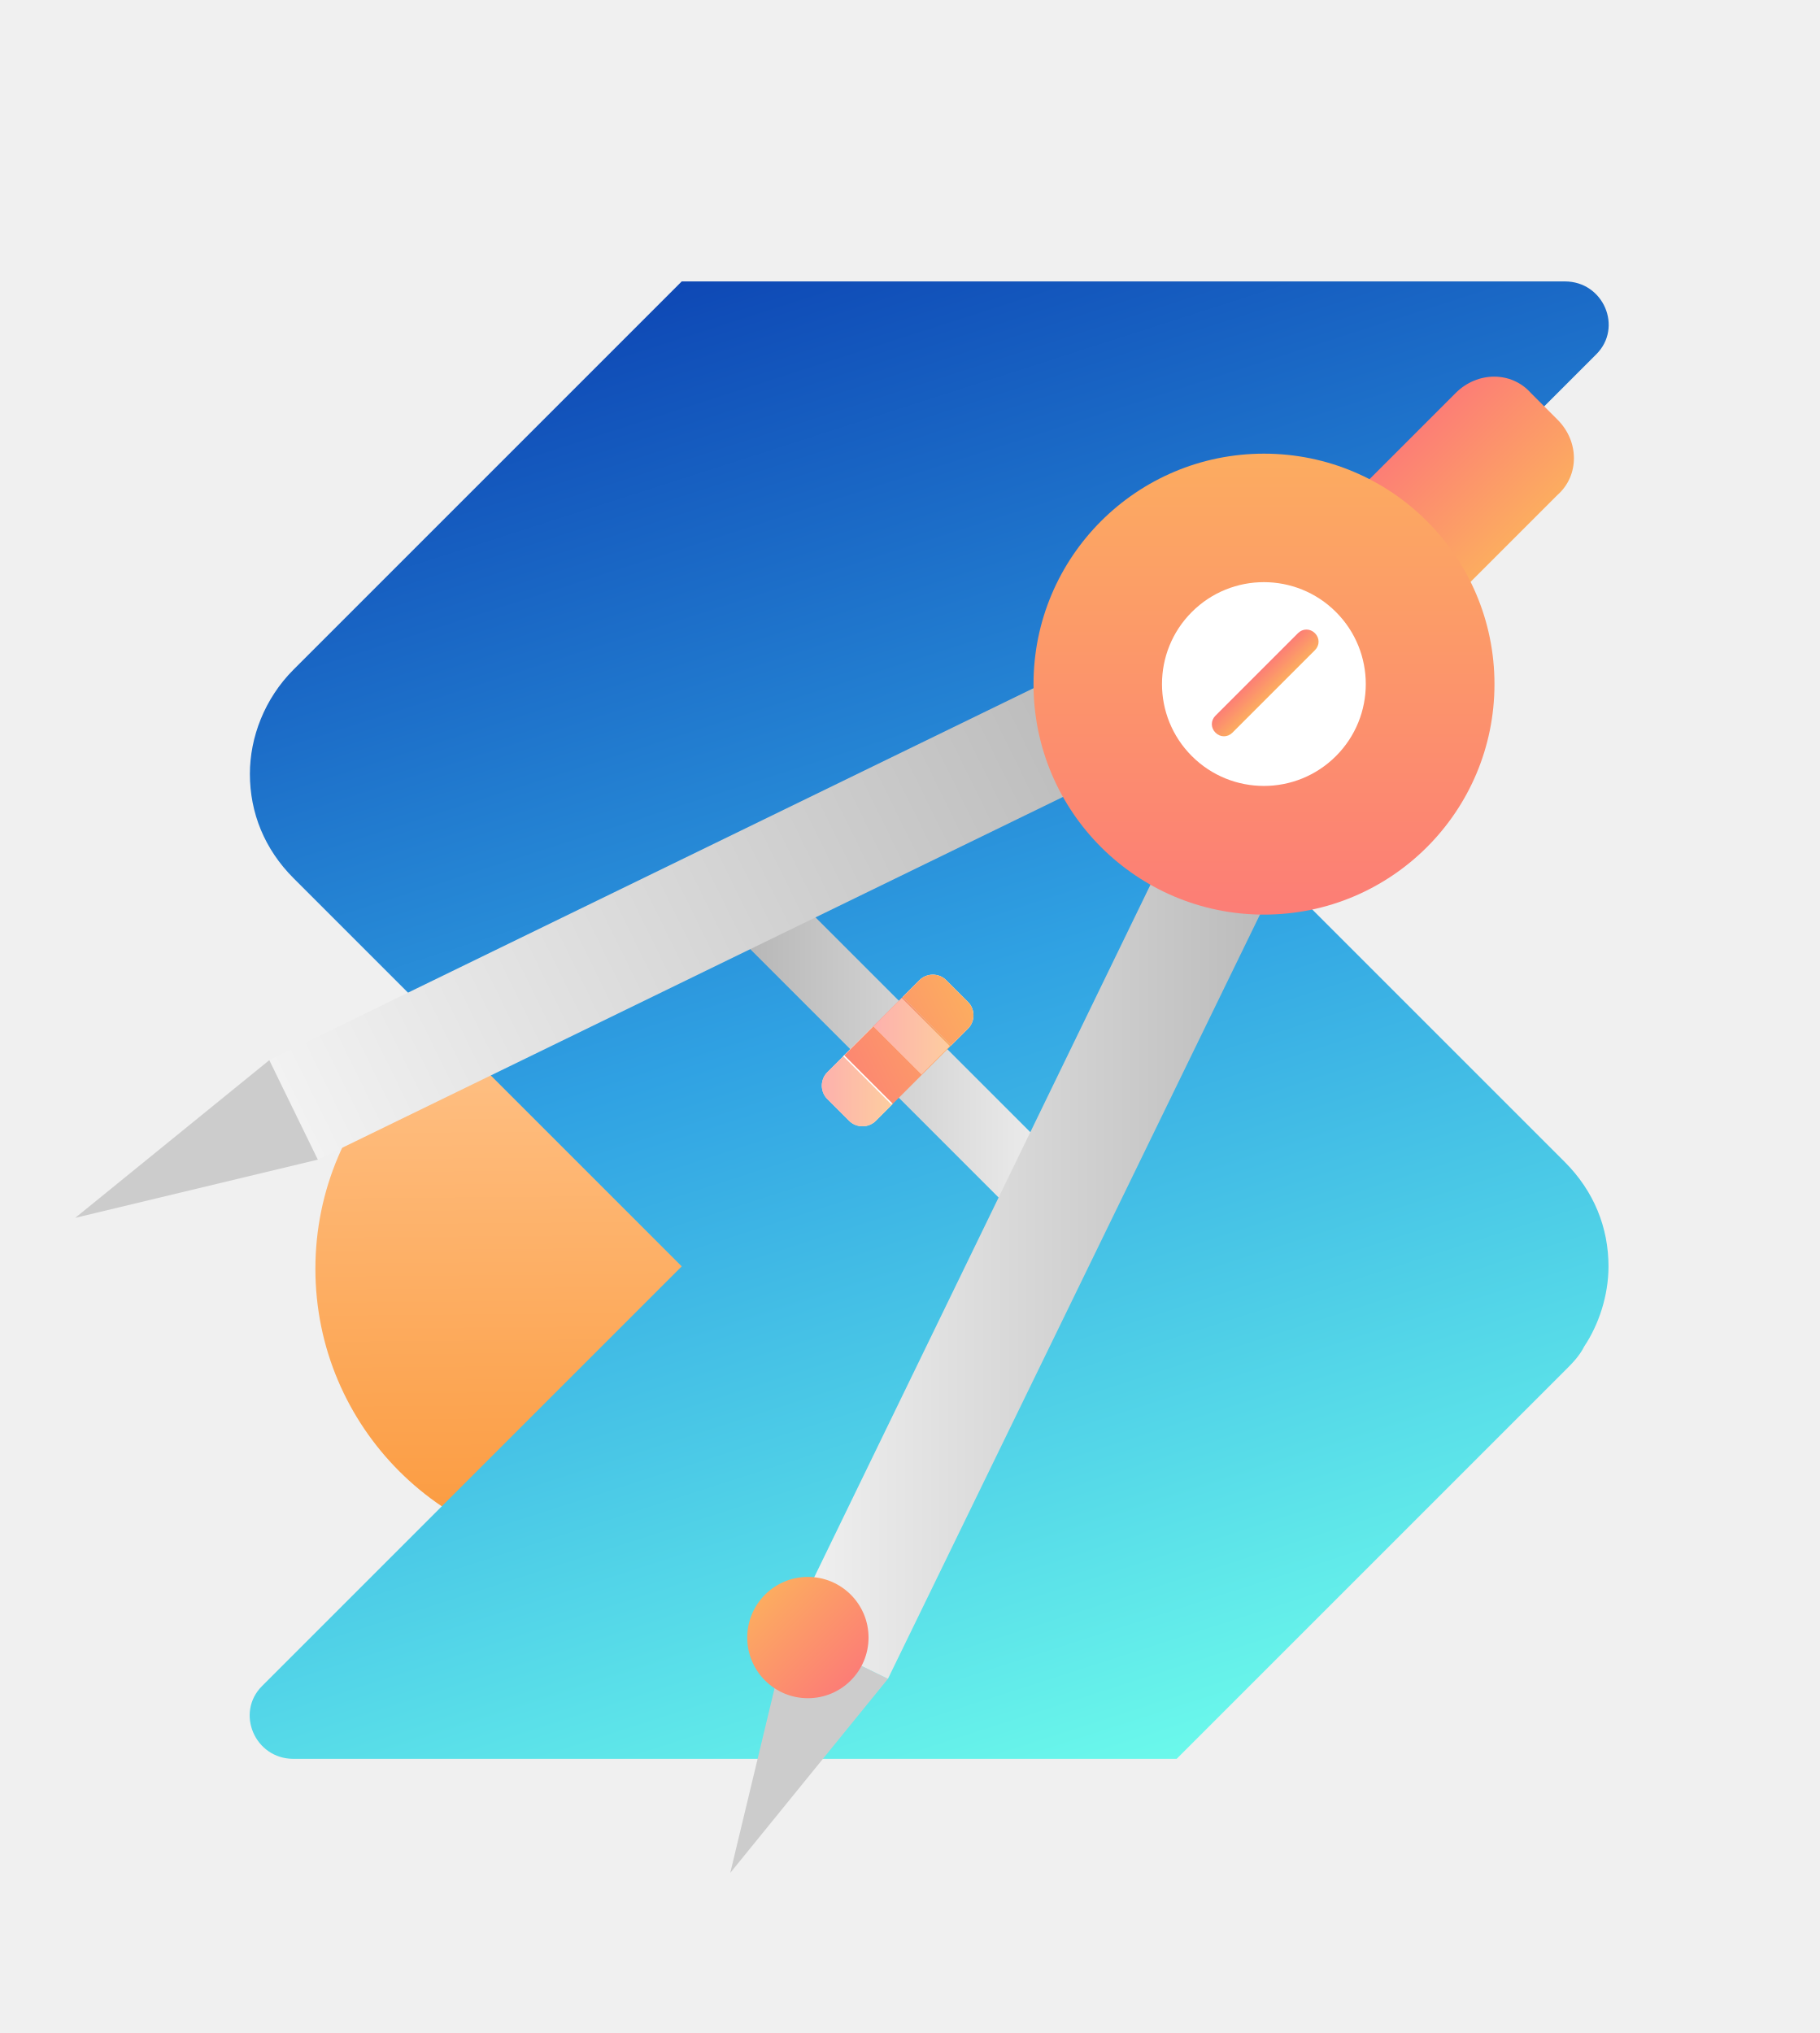
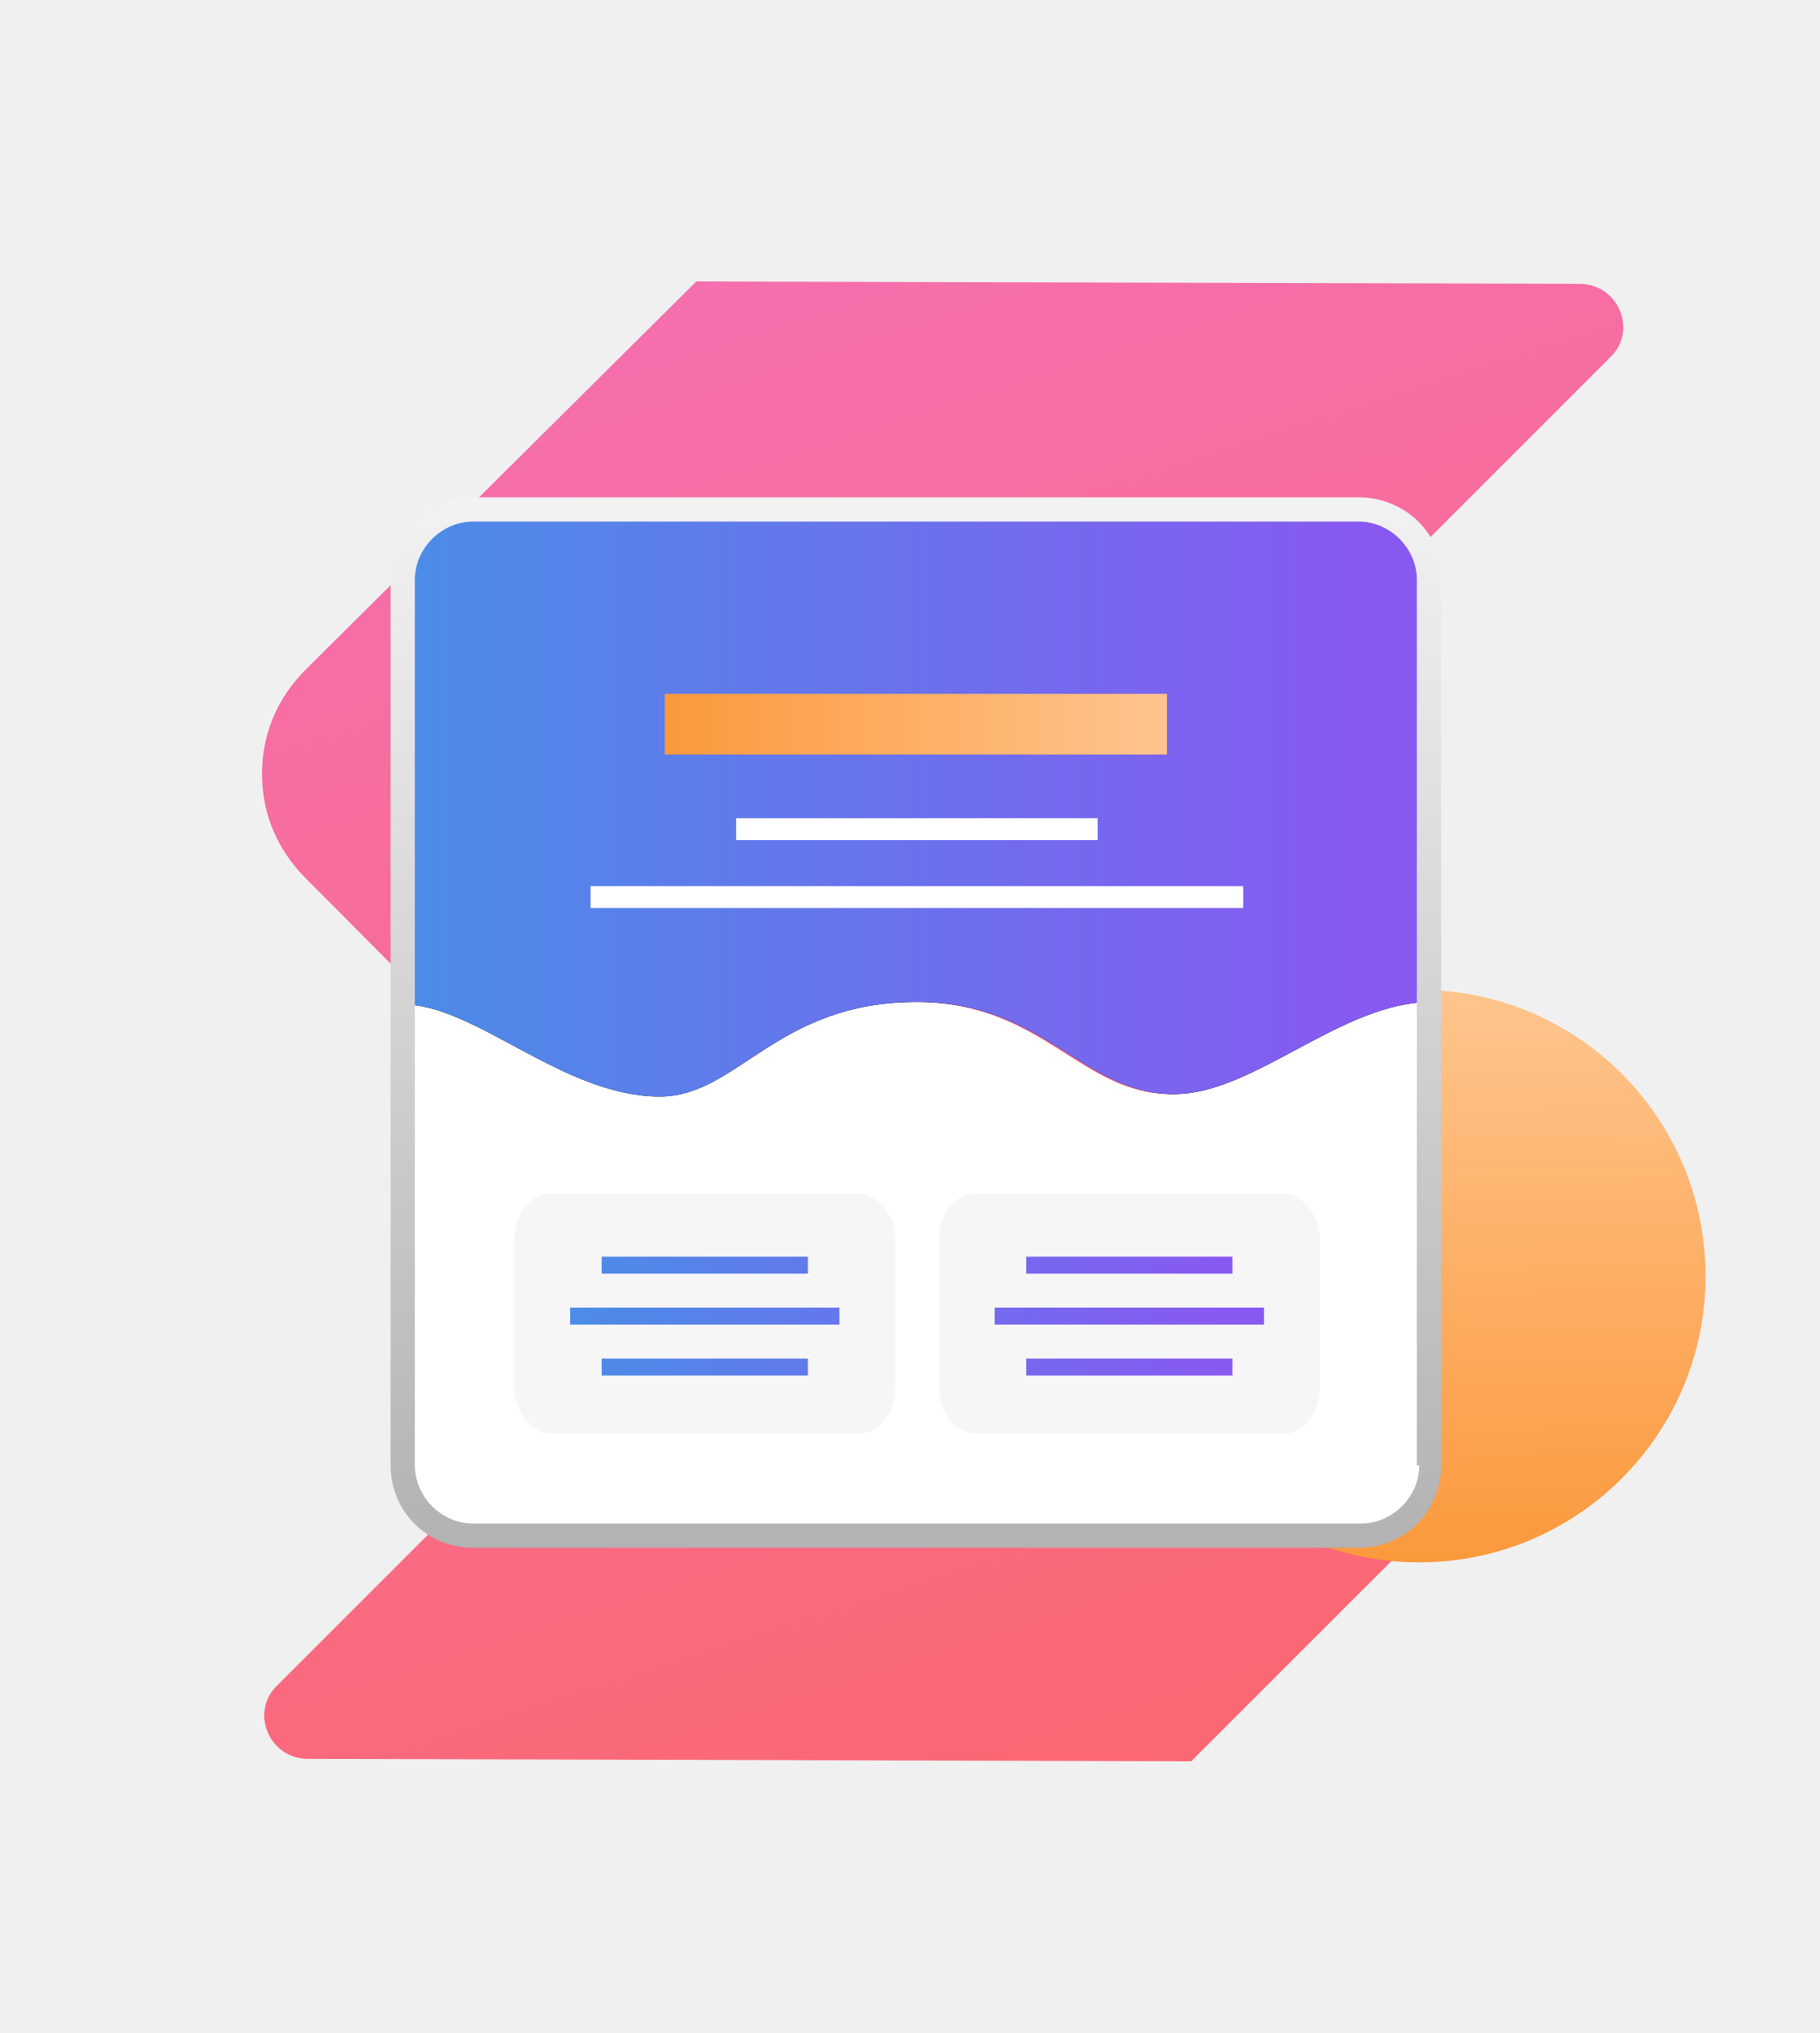
<svg xmlns="http://www.w3.org/2000/svg" version="1.1" id="Layer_1" x="0px" y="0px" viewBox="0 0 75 83.8" style="enable-background:new 0 0 75 83.8;" xml:space="preserve">
  <style type="text/css">
	.st0{fill:url(#SVGID_1_);}
	.st1{fill:url(#SVGID_2_);}
- 	.st2{fill:#CCCCCC;}
- 	.st3{fill:url(#SVGID_3_);}
- 	.st4{fill:url(#SVGID_4_);}
+ 	.st2{fill:url(#SVGID_3_);}
+ 	.st3{fill:url(#SVGID_4_);}
+ 	.st4{fill:url(#SVGID_5_);}
	.st5{fill:#FFFFFF;}
- 	.st6{fill:url(#SVGID_5_);}
- 	.st7{fill:url(#SVGID_6_);}
- 	.st8{fill:url(#SVGID_7_);}
- 	.st9{opacity:0.4;fill:#FFFFFF;}
- 	.st10{fill:url(#SVGID_8_);}
- 	.st11{fill:url(#SVGID_9_);}
- 	.st12{fill:url(#SVGID_10_);}
- 	.st13{fill:url(#SVGID_11_);}
- 	.st14{fill:url(#SVGID_12_);}
- 	.st15{fill:url(#SVGID_13_);}
+ 	.st6{fill:url(#SVGID_6_);}
+ 	.st7{fill:url(#SVGID_7_);}
+ 	.st8{fill:#F6F6F6;}
+ 	.st9{fill:url(#SVGID_8_);}
+ 	.st10{fill:url(#SVGID_9_);}
+ 	.st11{fill:url(#SVGID_10_);}
+ 	.st12{fill:url(#SVGID_11_);}
+ 	.st13{fill:url(#SVGID_12_);}
+ 	.st14{fill:url(#SVGID_13_);}
+ 	.st15{fill:url(#SVGID_14_);}
</style>
  <g>
-     <linearGradient id="SVGID_1_" gradientUnits="userSpaceOnUse" x1="14.675" y1="70.276" x2="14.675" y2="46.61" gradientTransform="matrix(1 -8.533533e-03 8.533533e-03 1 9.6444 -6.0579)">
+     <g>
+       <g>
+         <linearGradient id="SVGID_1_" gradientUnits="userSpaceOnUse" x1="30.916" y1="10.681" x2="49.916" y2="69.681" gradientTransform="matrix(1 1.776346e-03 -1.776346e-03 1 -1.7696 0.7609)">
+           <stop offset="0" style="stop-color:#F56FAE" />
+           <stop offset="1" style="stop-color:#FB6874" />
+         </linearGradient>
+         <path class="st0" d="M66.9,52.3L66.9,52.3L66.9,52.3c0-1.6-0.6-3.1-1.8-4.3L49.1,32l17.3-17.3c1.1-1.1,0.3-3-1.3-3l-36.4-0.1l0,0     l0,0l0,0l0,0l0,0v0l0,0l-16.1,16c-1.2,1.2-1.8,2.7-1.8,4.3c0,1.6,0.6,3.1,1.8,4.3l16,16.1l0,0l0,0h0L11.4,69.5     c-1.1,1.1-0.3,3,1.3,3l36.4,0.1l0,0l0,0l0,0l0,0l0,0v0l16-16c0.3-0.3,0.6-0.6,0.8-1C66.5,54.7,66.9,53.5,66.9,52.3L66.9,52.3     C66.9,52.3,66.9,52.3,66.9,52.3L66.9,52.3z" />
+       </g>
+     </g>
+     <linearGradient id="SVGID_2_" gradientUnits="userSpaceOnUse" x1="49.245" y1="70.136" x2="49.245" y2="46.469" gradientTransform="matrix(1 -8.533533e-03 8.533533e-03 1 8.7293 -5.296)">
      <stop offset="1.241987e-03" style="stop-color:#FB993C" />
      <stop offset="0.999" style="stop-color:#FFC58E" />
    </linearGradient>
-     <circle class="st0" cx="24.8" cy="52.3" r="11.8" />
-     <linearGradient id="SVGID_2_" gradientUnits="userSpaceOnUse" x1="28.431" y1="11.455" x2="48.142" y2="72.663">
-       <stop offset="0" style="stop-color:#0E48B5" />
-       <stop offset="0.484" style="stop-color:#30A2E3" />
-       <stop offset="1" style="stop-color:#6BF9EB" />
-     </linearGradient>
-     <path class="st1" d="M66.3,52.2L66.3,52.2L66.3,52.2c0-1.6-0.6-3.1-1.8-4.3l-16-16l17.3-17.3c1.1-1.1,0.3-3-1.3-3H28.1l0,0l0,0l0,0   l0,0l0,0v0v0l-16,16c-1.2,1.2-1.8,2.8-1.8,4.3c0,1.6,0.6,3.1,1.8,4.3l16,16v0l0,0h0L10.8,69.5c-1.1,1.1-0.3,3,1.3,3h36.4l0,0v0l0,0   l0,0l0,0v0l16-16c0.3-0.3,0.6-0.6,0.8-1C65.9,54.6,66.3,53.4,66.3,52.2L66.3,52.2C66.3,52.2,66.3,52.2,66.3,52.2L66.3,52.2z" />
+     <circle class="st1" cx="58.5" cy="52.6" r="11.8" />
    <g>
+       <g>
+         <linearGradient id="SVGID_3_" gradientUnits="userSpaceOnUse" x1="22.34" y1="51.88" x2="53.237" y2="51.88">
+           <stop offset="0" style="stop-color:#FB6874" />
+           <stop offset="1" style="stop-color:#F56FAE" />
+         </linearGradient>
+         <rect x="22.3" y="51.4" class="st2" width="30.9" height="0.9" />
+         <linearGradient id="SVGID_4_" gradientUnits="userSpaceOnUse" x1="24.34" y1="54.63" x2="51.237" y2="54.63">
+           <stop offset="0" style="stop-color:#FB6874" />
+           <stop offset="1" style="stop-color:#F56FAE" />
+         </linearGradient>
+         <rect x="24.3" y="54.2" class="st3" width="26.9" height="0.9" />
+         <linearGradient id="SVGID_5_" gradientUnits="userSpaceOnUse" x1="30.34" y1="57.38" x2="45.237" y2="57.38">
+           <stop offset="0" style="stop-color:#FB6874" />
+           <stop offset="1" style="stop-color:#F56FAE" />
+         </linearGradient>
+         <rect x="30.3" y="56.9" class="st4" width="14.9" height="0.9" />
+       </g>
+       <g>
+         <path class="st5" d="M19.5,63.3H56c1.6,0,2.9-1.3,2.9-2.9V41.3c-3.7,0-7.2,3.8-10.6,3.8c-3.8,0-5.3-3.8-10.6-3.8     c-5.7,0-7.4,3.8-10.6,3.8c-4,0-7.5-3.8-10.6-3.8v19.1C16.6,62,17.9,63.3,19.5,63.3z" />
+         <g>
+           <path d="M37.8,41.3c5.3,0,6.8,3.8,10.6,3.8c3.3,0,6.9-3.8,10.6-3.8V23.9c0-1.6-1.3-2.9-2.9-2.9H19.5c-1.6,0-2.9,1.3-2.9,2.9      v17.5c3,0,6.6,3.8,10.6,3.8C30.4,45.2,32,41.3,37.8,41.3z" />
+           <linearGradient id="SVGID_6_" gradientUnits="userSpaceOnUse" x1="16.605" y1="33.056" x2="58.938" y2="33.056">
+             <stop offset="0" style="stop-color:#4B8CE7" />
+             <stop offset="0.948" style="stop-color:#8859F1" />
+           </linearGradient>
+           <path class="st6" d="M37.8,41.3c5.3,0,6.8,3.8,10.6,3.8c3.3,0,6.9-3.8,10.6-3.8V23.9c0-1.6-1.3-2.9-2.9-2.9H19.5      c-1.6,0-2.9,1.3-2.9,2.9v17.5c3,0,6.6,3.8,10.6,3.8C30.4,45.2,32,41.3,37.8,41.3z" />
+         </g>
+       </g>
+       <g>
+         <linearGradient id="SVGID_7_" gradientUnits="userSpaceOnUse" x1="27.44" y1="29.845" x2="48.103" y2="29.845">
+           <stop offset="1.241987e-03" style="stop-color:#FB993C" />
+           <stop offset="0.999" style="stop-color:#FFC58E" />
+         </linearGradient>
+         <polygon class="st7" points="27.4,28.6 48.1,28.6 48.1,31.1 27.4,31.1    " />
+         <g>
+           <rect x="24.3" y="36.5" transform="matrix(-1 -2.057689e-07 2.057689e-07 -1 75.5429 73.9271)" class="st5" width="26.9" height="0.9" />
+           <rect x="30.3" y="33.8" transform="matrix(-1 -2.057688e-07 2.057688e-07 -1 75.5429 68.4271)" class="st5" width="14.9" height="0.9" />
+         </g>
+       </g>
      <g>
        <g>
          <g>
            <g>
-               <g>
-                 <polygon class="st2" points="36.6,69.2 30.1,77.2 32.5,67.2        " />
-               </g>
+               <path class="st8" d="M22.7,49.2c-0.8,0-1.5,0.8-1.5,1.9v6.1c0,1,0.7,1.9,1.5,1.9h12.7c0.8,0,1.5-0.8,1.5-1.9v-6.1        c0-1-0.7-1.9-1.5-1.9H22.7z" />
            </g>
+           </g>
+           <g>
+             <linearGradient id="SVGID_8_" gradientUnits="userSpaceOnUse" x1="51.786" y1="52.158" x2="23.534" y2="52.158">
+               <stop offset="5.174279e-02" style="stop-color:#8859F1" />
+               <stop offset="1" style="stop-color:#4B8CE7" />
+             </linearGradient>
+             <rect x="24.8" y="51.8" class="st9" width="8.5" height="0.7" />
+             <linearGradient id="SVGID_9_" gradientUnits="userSpaceOnUse" x1="51.786" y1="54.261" x2="23.534" y2="54.261">
+               <stop offset="5.174279e-02" style="stop-color:#8859F1" />
+               <stop offset="1" style="stop-color:#4B8CE7" />
+             </linearGradient>
+             <rect x="23.5" y="53.9" class="st10" width="11.1" height="0.7" />
+             <linearGradient id="SVGID_10_" gradientUnits="userSpaceOnUse" x1="51.786" y1="56.364" x2="23.534" y2="56.364">
+               <stop offset="5.174279e-02" style="stop-color:#8859F1" />
+               <stop offset="1" style="stop-color:#4B8CE7" />
+             </linearGradient>
+             <rect x="24.8" y="56" class="st11" width="8.5" height="0.7" />
+           </g>
+           <g>
+             <g>
+               <path class="st8" d="M40.2,49.2c-0.8,0-1.5,0.8-1.5,1.9v6.1c0,1,0.7,1.9,1.5,1.9h12.7c0.8,0,1.5-0.8,1.5-1.9v-6.1        c0-1-0.7-1.9-1.5-1.9H40.2z" />
+             </g>
+           </g>
+           <g>
+             <linearGradient id="SVGID_11_" gradientUnits="userSpaceOnUse" x1="51.786" y1="52.158" x2="23.534" y2="52.158">
+               <stop offset="5.174279e-02" style="stop-color:#8859F1" />
+               <stop offset="1" style="stop-color:#4B8CE7" />
+             </linearGradient>
+             <rect x="42.3" y="51.8" class="st12" width="8.5" height="0.7" />
+             <linearGradient id="SVGID_12_" gradientUnits="userSpaceOnUse" x1="51.786" y1="54.261" x2="23.534" y2="54.261">
+               <stop offset="5.174279e-02" style="stop-color:#8859F1" />
+               <stop offset="1" style="stop-color:#4B8CE7" />
+             </linearGradient>
+             <rect x="41" y="53.9" class="st13" width="11.1" height="0.7" />
+             <linearGradient id="SVGID_13_" gradientUnits="userSpaceOnUse" x1="51.786" y1="56.364" x2="23.534" y2="56.364">
+               <stop offset="5.174279e-02" style="stop-color:#8859F1" />
+               <stop offset="1" style="stop-color:#4B8CE7" />
+             </linearGradient>
+             <rect x="42.3" y="56" class="st14" width="8.5" height="0.7" />
          </g>
        </g>
      </g>
-       <linearGradient id="SVGID_3_" gradientUnits="userSpaceOnUse" x1="59.16" y1="24.982" x2="63.426" y2="29.248" gradientTransform="matrix(1 0 0 1 -2.02 -6.0921)">
-         <stop offset="0" style="stop-color:#FC7D76" />
-         <stop offset="1" style="stop-color:#FCAC60" />
+       <linearGradient id="SVGID_14_" gradientUnits="userSpaceOnUse" x1="37.788" y1="63.231" x2="37.788" y2="20.481">
+         <stop offset="0" style="stop-color:#B3B3B3" />
+         <stop offset="1" style="stop-color:#F2F2F2" />
      </linearGradient>
-       <path class="st3" d="M55.5,26l-1.1-1.1c-0.9-0.9-0.9-2.3,0-3.1l5.6-5.6c0.9-0.9,2.3-0.9,3.1,0l1.1,1.1c0.9,0.9,0.9,2.3,0,3.1    L58.6,26C57.7,26.8,56.3,26.8,55.5,26z" />
-       <g>
-         <linearGradient id="SVGID_4_" gradientUnits="userSpaceOnUse" x1="31.935" y1="49.343" x2="46.196" y2="49.343" gradientTransform="matrix(1 0 0 1 -2.02 -6.0921)">
-           <stop offset="0" style="stop-color:#B3B3B3" />
-           <stop offset="1" style="stop-color:#F2F2F2" />
-         </linearGradient>
-         <path class="st4" d="M41.8,50L30.3,38.5c-0.5-0.5-0.5-1.4,0-2h0c0.5-0.5,1.4-0.5,2,0L43.8,48c0.5,0.5,0.5,1.4,0,2l0,0     C43.2,50.5,42.3,50.5,41.8,50z" />
-         <g>
-           <path class="st5" d="M39.9,42.4c0.3-0.3,0.3-0.8,0-1.1L39,40.4c-0.3-0.3-0.8-0.3-1.1,0l-0.7,0.7l2,2L39.9,42.4z" />
-           <linearGradient id="SVGID_5_" gradientUnits="userSpaceOnUse" x1="538.536" y1="-890.402" x2="540.795" y2="-897.022" gradientTransform="matrix(0.7071 0.7071 -0.7071 0.7071 -976.8859 293.0055)">
-             <stop offset="0" style="stop-color:#FC7D76" />
-             <stop offset="1" style="stop-color:#FCAC60" />
-           </linearGradient>
-           <path class="st6" d="M39.9,42.4c0.3-0.3,0.3-0.8,0-1.1L39,40.4c-0.3-0.3-0.8-0.3-1.1,0l-0.7,0.7l2,2L39.9,42.4z" />
-           <rect x="36.7" y="41.3" transform="matrix(0.7071 -0.7071 0.7071 0.7071 -19.1845 39.0898)" class="st5" width="1.7" height="2.8" />
-           <linearGradient id="SVGID_6_" gradientUnits="userSpaceOnUse" x1="35.99" y1="42.703" x2="39.197" y2="42.703">
-             <stop offset="0" style="stop-color:#FC7D76" />
-             <stop offset="1" style="stop-color:#FCAC60" />
-           </linearGradient>
-           <polygon class="st7" points="38,44.3 39.2,43.1 37.2,41.1 36,42.3     " />
-           <path class="st5" d="M34.1,44.2c-0.3,0.3-0.3,0.8,0,1.1l0.9,0.9c0.3,0.3,0.8,0.3,1.1,0l0.7-0.7l-2-2L34.1,44.2z" />
-           <linearGradient id="SVGID_7_" gradientUnits="userSpaceOnUse" x1="33.883" y1="44.971" x2="36.766" y2="44.971">
-             <stop offset="0" style="stop-color:#FC7D76" />
-             <stop offset="1" style="stop-color:#FCAC60" />
-           </linearGradient>
-           <path class="st8" d="M34.1,44.2c-0.3,0.3-0.3,0.8,0,1.1l0.9,0.9c0.3,0.3,0.8,0.3,1.1,0l0.7-0.7l-2-2L34.1,44.2z" />
-           <rect x="36.7" y="41.3" transform="matrix(0.7071 -0.7071 0.7071 0.7071 -19.1845 39.0898)" class="st9" width="1.7" height="2.8" />
-           <path class="st9" d="M34.1,44.2c-0.3,0.3-0.3,0.8,0,1.1l0.9,0.9c0.3,0.3,0.8,0.3,1.1,0l0.7-0.7l-2-2L34.1,44.2z" />
-           <rect x="35.5" y="42.5" transform="matrix(0.7071 -0.7071 0.7071 0.7071 -20.3998 38.5864)" class="st5" width="1.7" height="2.8" />
-           <linearGradient id="SVGID_8_" gradientUnits="userSpaceOnUse" x1="539.487" y1="-890.077" x2="541.747" y2="-896.697" gradientTransform="matrix(0.7071 0.7071 -0.7071 0.7071 -976.8859 293.0055)">
-             <stop offset="0" style="stop-color:#FC7D76" />
-             <stop offset="1" style="stop-color:#FCAC60" />
-           </linearGradient>
-           <polygon class="st10" points="34.8,43.5 36.8,45.5 38,44.3 36,42.3     " />
-         </g>
-         <g>
-           <g>
-             <g>
-               <g>
-                 <linearGradient id="SVGID_9_" gradientUnits="userSpaceOnUse" x1="214.231" y1="136.45" x2="214.231" y2="94.37" gradientTransform="matrix(0.4408 0.8976 -0.8976 0.4408 40.1689 -206.6163)">
-                   <stop offset="0" style="stop-color:#F2F2F2" />
-                   <stop offset="1" style="stop-color:#B3B3B3" />
-                 </linearGradient>
-                 <polygon class="st11" points="13.1,47.8 11.1,43.7 48.9,25.3 50.9,29.4        " />
-               </g>
-               <g>
-                 <polygon class="st2" points="11.1,43.7 3.1,50.2 13.1,47.8        " />
-               </g>
-             </g>
-             <g>
-               <g>
-                 <linearGradient id="SVGID_10_" gradientUnits="userSpaceOnUse" x1="32.455" y1="49.283" x2="55.03" y2="49.283">
-                   <stop offset="0" style="stop-color:#F2F2F2" />
-                   <stop offset="1" style="stop-color:#B3B3B3" />
-                 </linearGradient>
-                 <polygon class="st12" points="32.5,67.2 36.6,69.2 55,31.4 50.9,29.3        " />
-               </g>
-             </g>
-           </g>
-           <linearGradient id="SVGID_11_" gradientUnits="userSpaceOnUse" x1="552.343" y1="-873.708" x2="557.343" y2="-873.708" gradientTransform="matrix(0.7071 0.7071 -0.7071 0.7071 -976.8859 293.0055)">
-             <stop offset="0" style="stop-color:#FCAC60" />
-             <stop offset="1" style="stop-color:#FC7D76" />
-           </linearGradient>
-           <circle class="st13" cx="33.3" cy="67.5" r="2.5" />
-         </g>
-       </g>
-       <linearGradient id="SVGID_12_" gradientUnits="userSpaceOnUse" x1="552.191" y1="-907.952" x2="538.696" y2="-921.447" gradientTransform="matrix(0.7071 0.7071 -0.7071 0.7071 -980.3837 289.3056)">
-         <stop offset="0" style="stop-color:#FC7D76" />
-         <stop offset="1" style="stop-color:#FCAC60" />
-       </linearGradient>
-       <circle class="st14" cx="52.1" cy="28.2" r="9.5" />
-       <ellipse transform="matrix(0.7071 -0.7071 0.7071 0.7071 -4.6844 45.0959)" class="st5" cx="52.1" cy="28.2" rx="4.2" ry="4.2" />
-       <linearGradient id="SVGID_13_" gradientUnits="userSpaceOnUse" x1="535.198" y1="-912.092" x2="536.198" y2="-912.092" gradientTransform="matrix(0.7071 0.7071 -0.7071 0.7071 -971.6486 294.3528)">
-         <stop offset="0" style="stop-color:#FC7D76" />
-         <stop offset="1" style="stop-color:#FCAC60" />
-       </linearGradient>
-       <path class="st15" d="M50.1,30.2L50.1,30.2c-0.2-0.2-0.2-0.5,0-0.7l3.4-3.4c0.2-0.2,0.5-0.2,0.7,0l0,0c0.2,0.2,0.2,0.5,0,0.7    l-3.4,3.4C50.6,30.4,50.3,30.4,50.1,30.2z" />
+       <path class="st15" d="M56,20.5H38h-1.1H19.5c-1.9,0-3.4,1.5-3.4,3.4v36.5c0,1.9,1.5,3.4,3.4,3.4h17.4H38h18c1.9,0,3.4-1.5,3.4-3.4    V23.9C59.5,22,57.9,20.5,56,20.5z M58.5,60.4c0,1.3-1.1,2.4-2.4,2.4H38h-1.1H19.5c-1.3,0-2.4-1.1-2.4-2.4V23.9    c0-1.3,1.1-2.4,2.4-2.4h17.4H38h18c1.3,0,2.4,1.1,2.4,2.4V60.4z" />
    </g>
  </g>
</svg>
